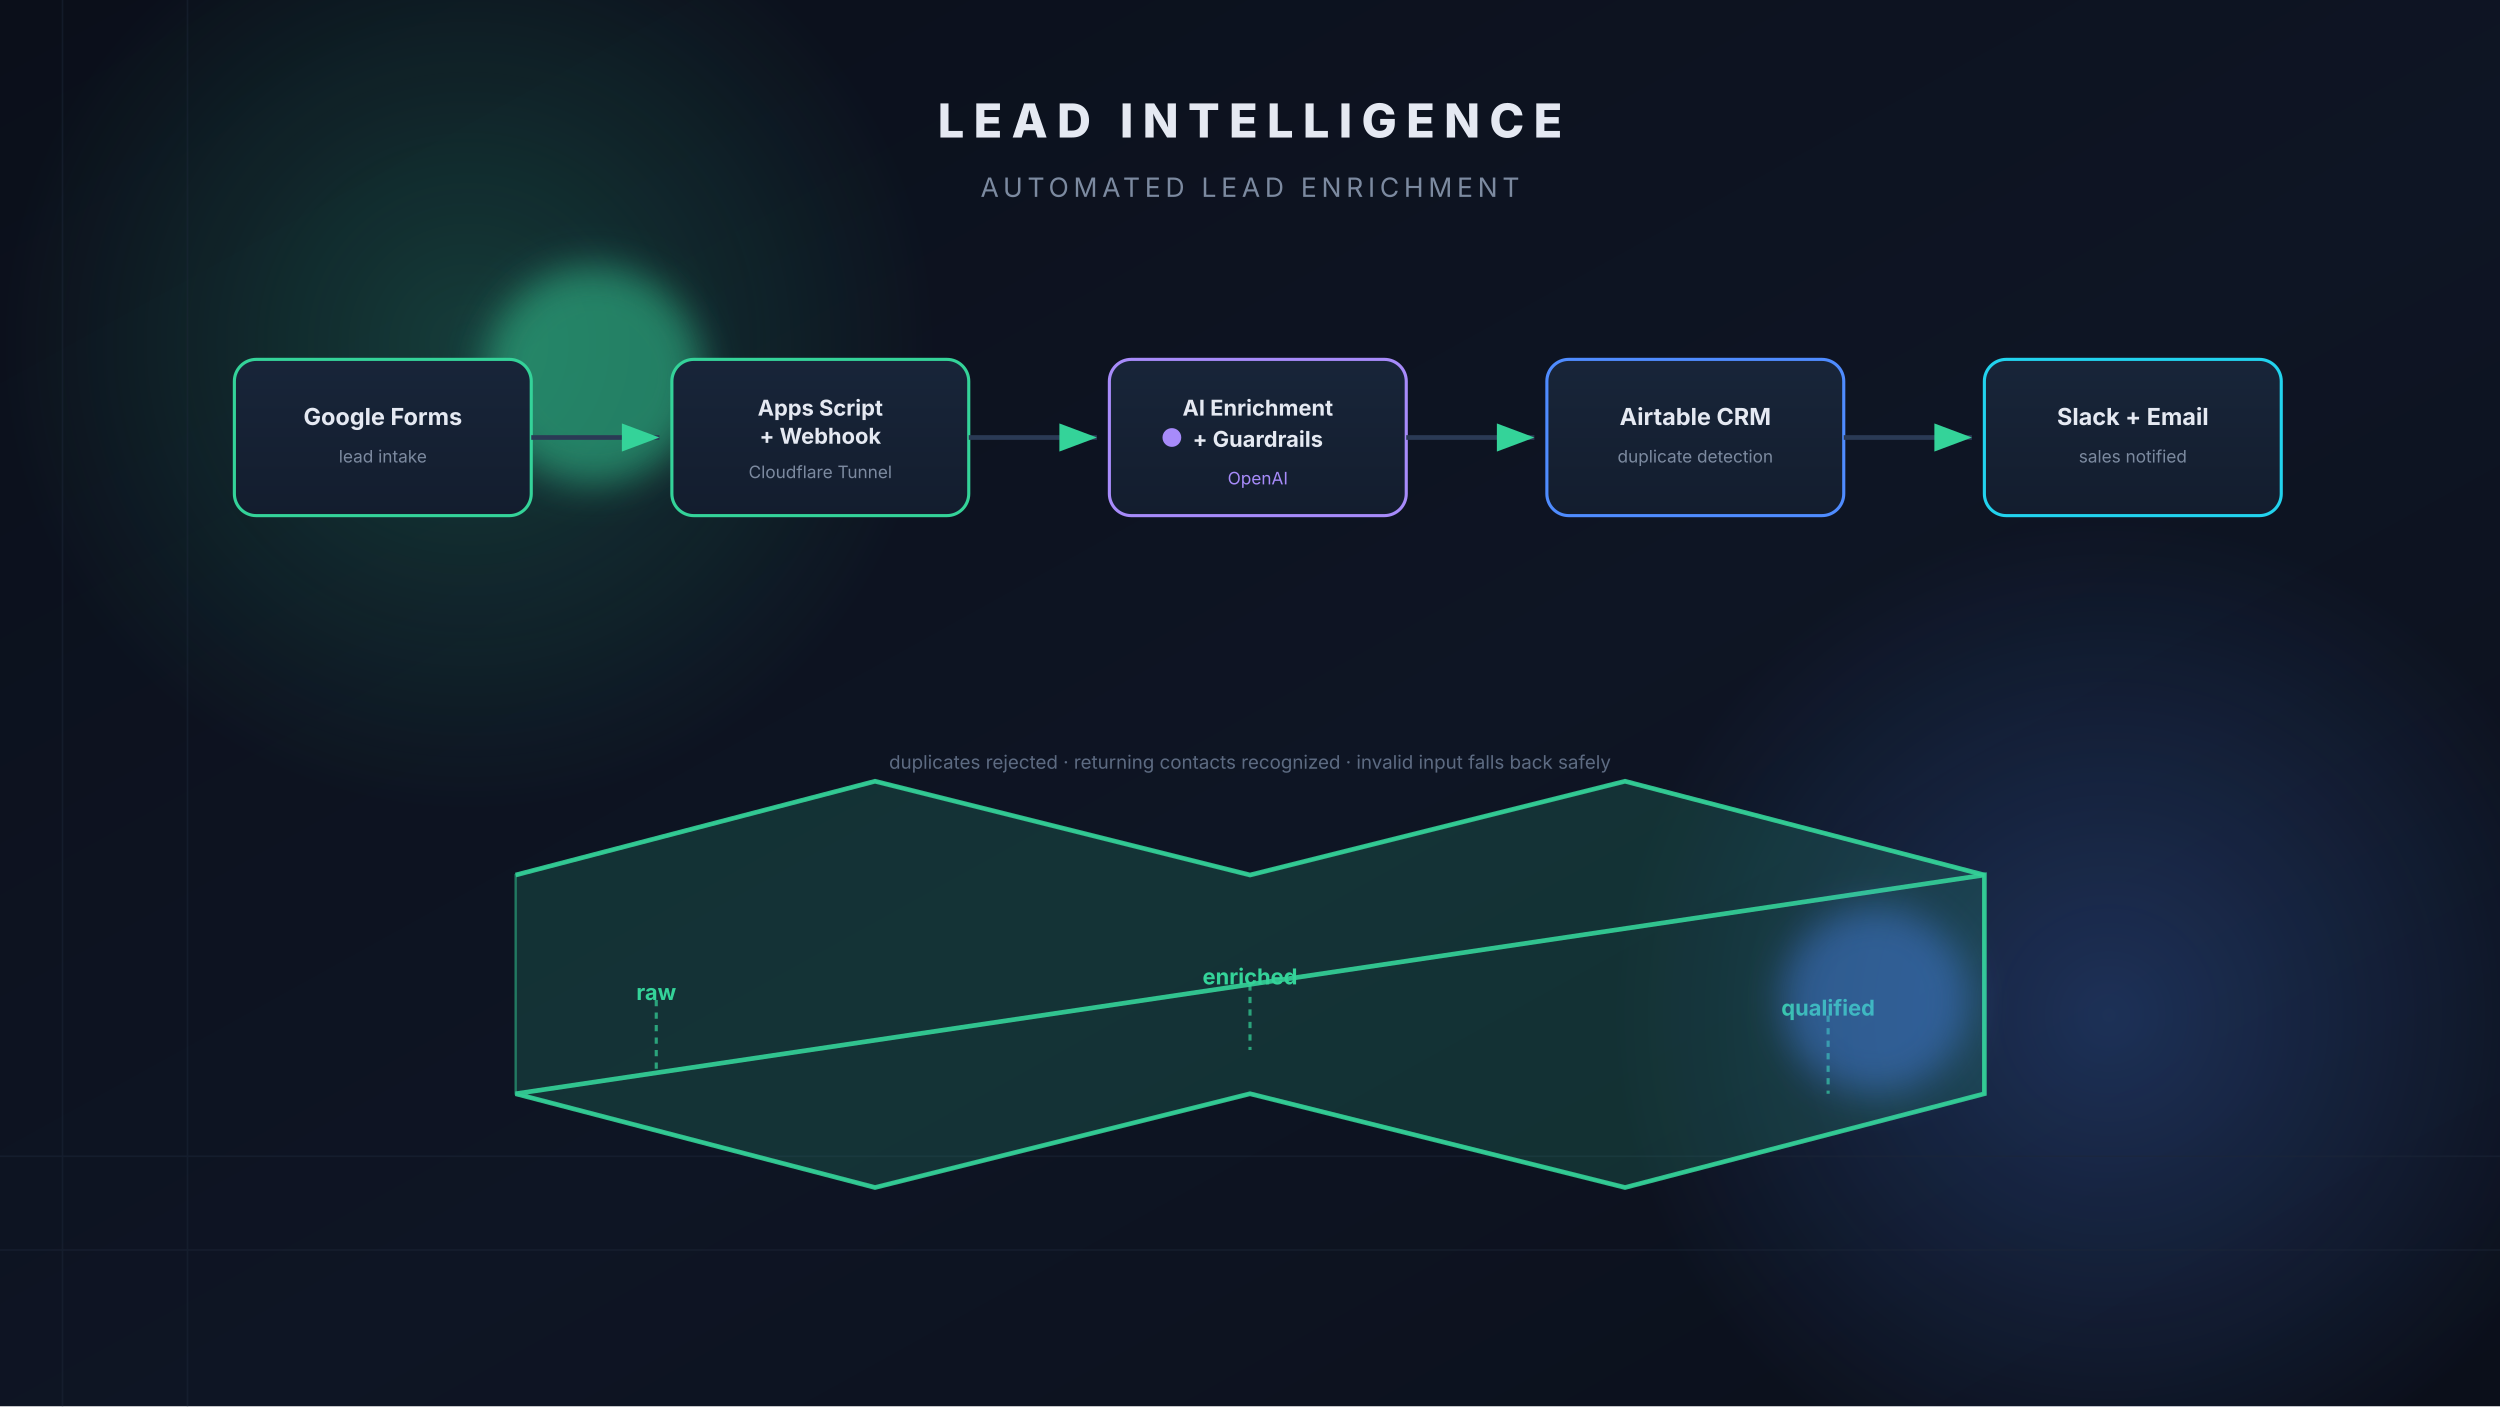
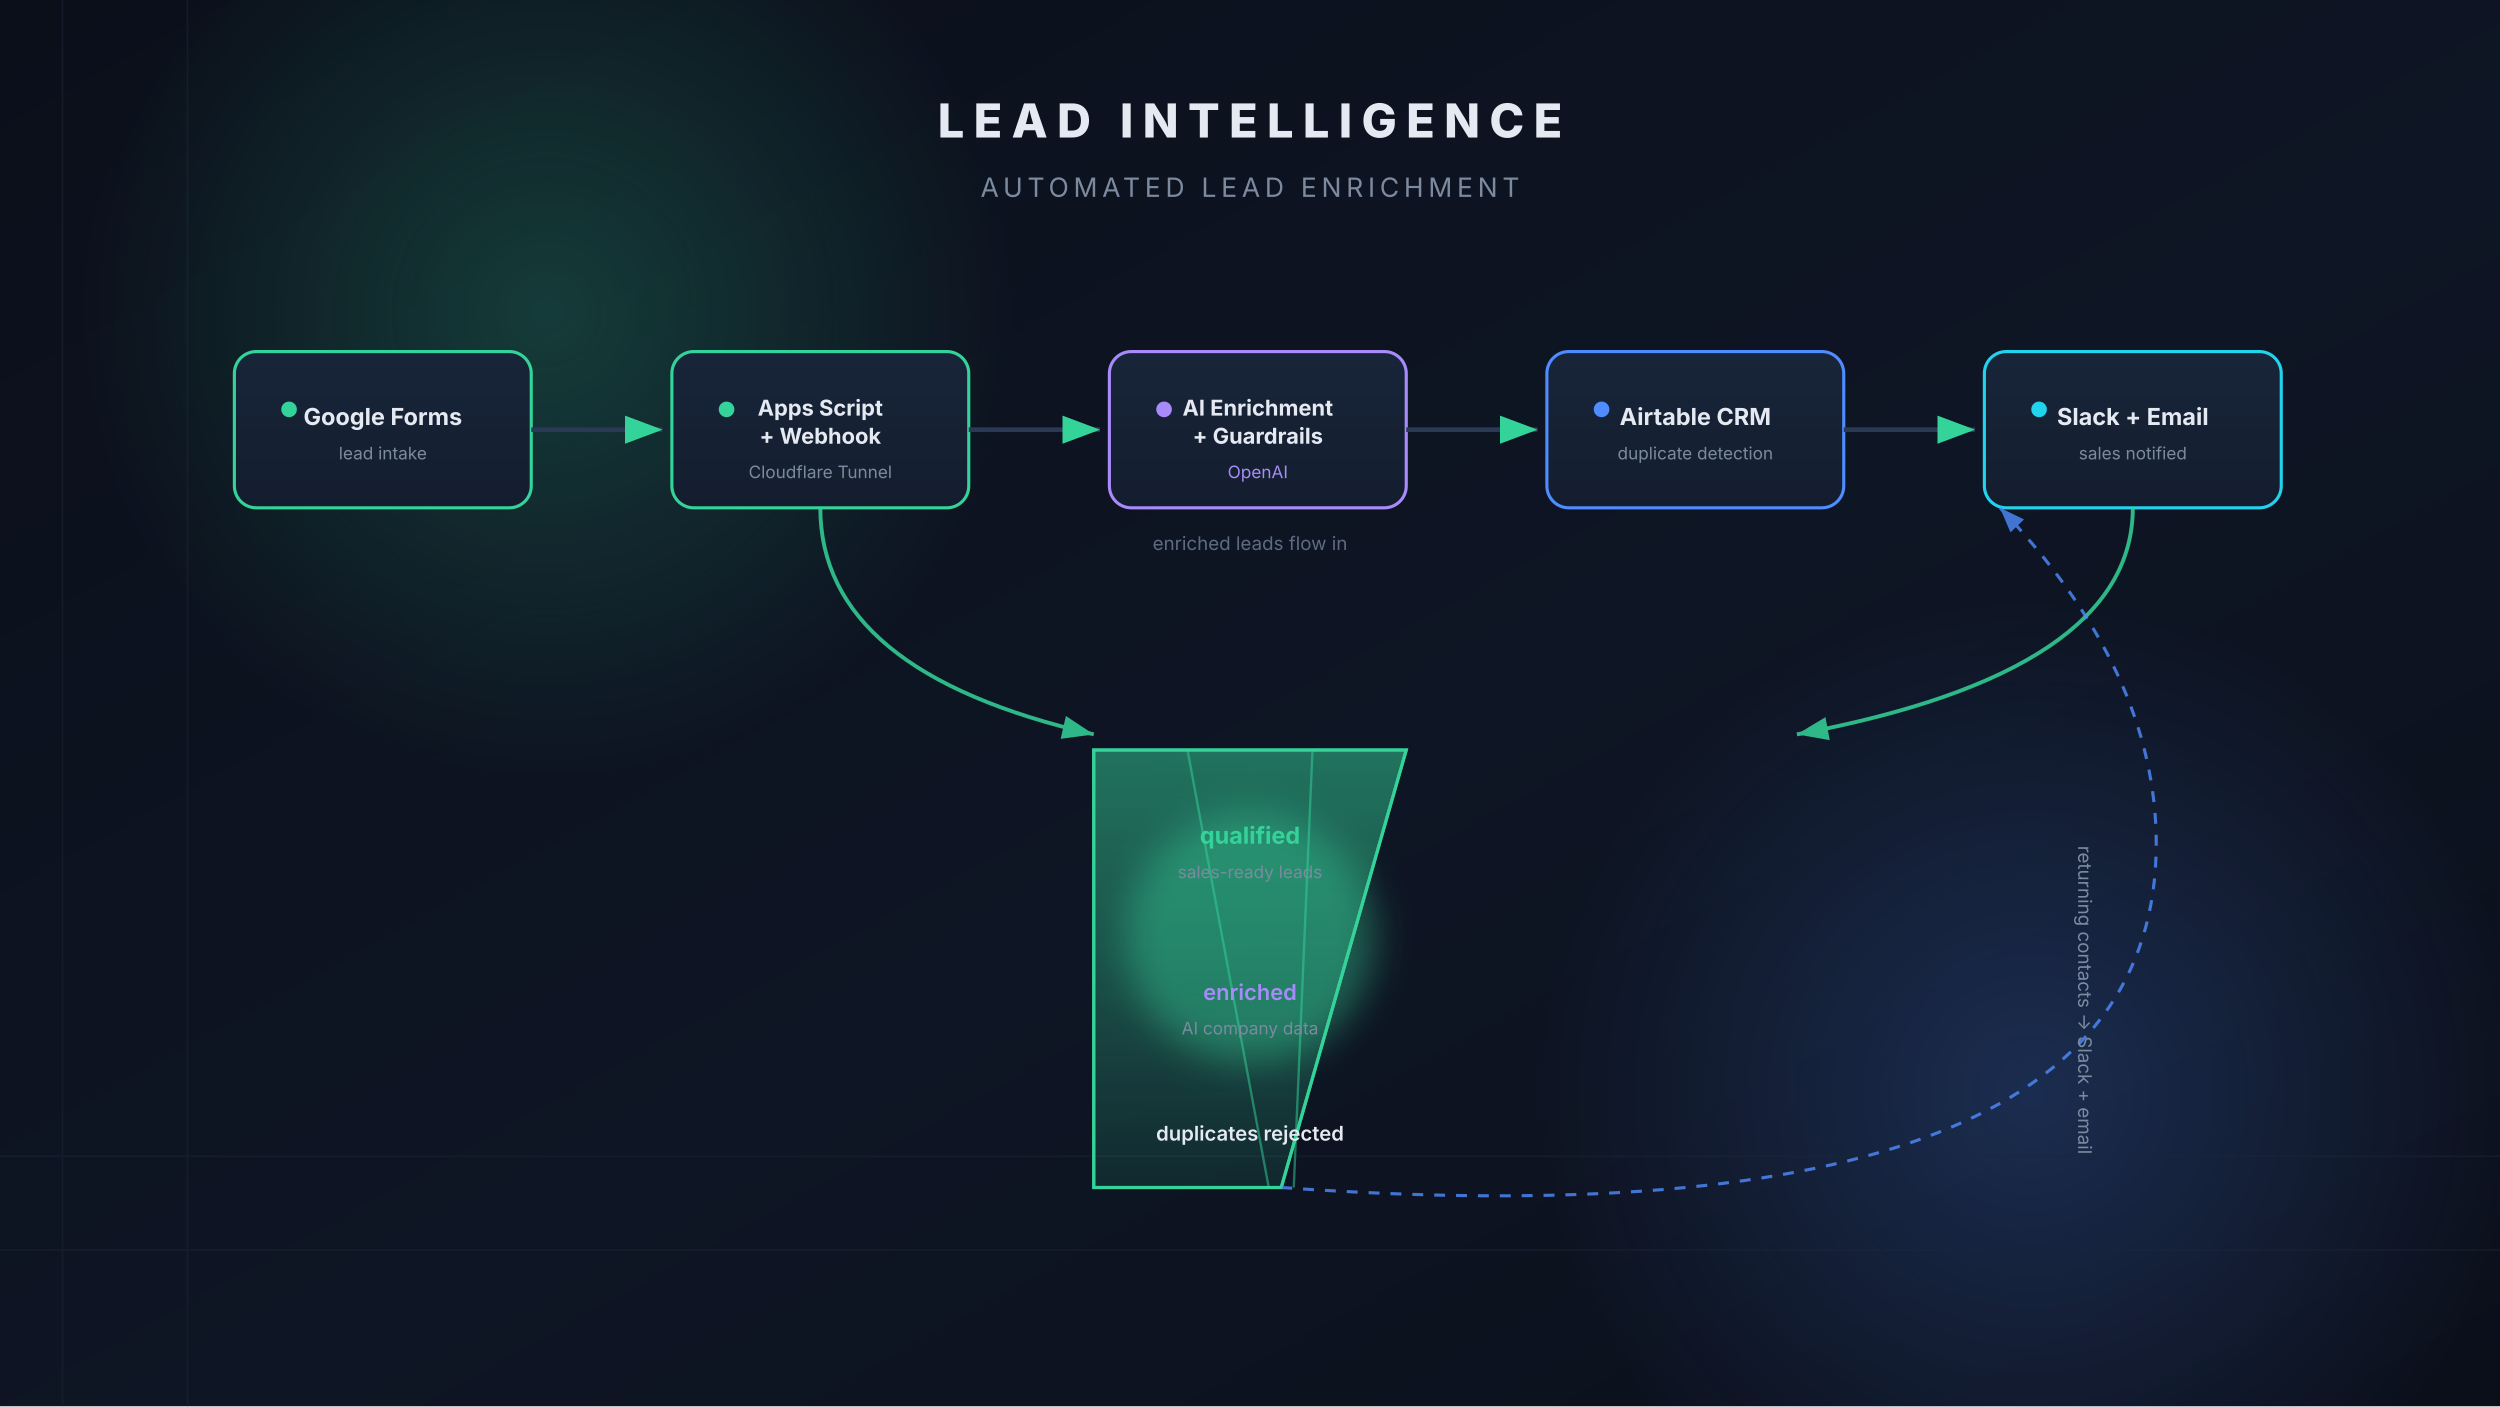
<svg xmlns="http://www.w3.org/2000/svg" viewBox="0 0 1600 900" width="1600" height="900" role="img" aria-label="Lead Intelligence automation funnel">
  <defs>
    <linearGradient id="bg" x1="0" y1="0" x2="1" y2="1">
      <stop offset="0%" stop-color="#0b0f1a" />
      <stop offset="55%" stop-color="#0e1524" />
      <stop offset="100%" stop-color="#0b0f1a" />
    </linearGradient>
    <radialGradient id="glow" cx="50%" cy="50%" r="50%">
      <stop offset="0%" stop-color="#34d399" stop-opacity="0.22" />
      <stop offset="100%" stop-color="#34d399" stop-opacity="0" />
    </radialGradient>
    <radialGradient id="glowB" cx="50%" cy="50%" r="50%">
-       <stop offset="0%" stop-color="#4f8cff" stop-opacity="0.25" />
+       <stop offset="0%" stop-color="#4f8cff" stop-opacity="0.22" />
      <stop offset="100%" stop-color="#4f8cff" stop-opacity="0" />
    </radialGradient>
    <linearGradient id="stageGrad" x1="0" y1="0" x2="0" y2="1">
      <stop offset="0%" stop-color="#182539" />
      <stop offset="100%" stop-color="#131d2e" />
    </linearGradient>
    <linearGradient id="funnelGrad" x1="0" y1="0" x2="0" y2="1">
-       <stop offset="0%" stop-color="#34d399" />
-       <stop offset="100%" stop-color="#22d3ee" />
+       <stop offset="0%" stop-color="#34d399" stop-opacity="0.55" />
+       <stop offset="100%" stop-color="#34d399" stop-opacity="0.12" />
    </linearGradient>
    <filter id="soft" x="-40%" y="-40%" width="180%" height="180%">
      <feGaussianBlur stdDeviation="12" />
    </filter>
    <marker id="arrow" markerWidth="10" markerHeight="10" refX="8" refY="3" orient="auto" markerUnits="strokeWidth">
      <path d="M0,0 L0,6 L8,3 z" fill="#34d399" />
    </marker>
    <marker id="arrowB" markerWidth="10" markerHeight="10" refX="8" refY="3" orient="auto" markerUnits="strokeWidth">
      <path d="M0,0 L0,6 L8,3 z" fill="#4f8cff" />
    </marker>
  </defs>
  <rect width="1600" height="900" fill="url(#bg)" />
-   <circle cx="300" cy="220" r="300" fill="url(#glow)" />
-   <circle cx="1350" cy="650" r="320" fill="url(#glowB)" />
+   <circle cx="350" cy="200" r="300" fill="url(#glow)" />
+   <circle cx="1300" cy="700" r="320" fill="url(#glowB)" />
  <g opacity="0.5">
    <path d="M0 740 H1600" stroke="#1b2638" stroke-width="1" />
    <path d="M0 800 H1600" stroke="#1b2638" stroke-width="1" />
    <path d="M40 0 V900" stroke="#1b2638" stroke-width="1" />
    <path d="M120 0 V900" stroke="#1b2638" stroke-width="1" />
  </g>
-   <g filter="url(#soft)" opacity="0.5">
-     <circle cx="380" cy="240" r="70" fill="#34d399" />
-   </g>
  <text x="800" y="88" text-anchor="middle" font-family="Inter, system-ui, sans-serif" font-size="30" font-weight="800" letter-spacing="6" fill="#e5e9f2">LEAD INTELLIGENCE</text>
  <text x="800" y="126" text-anchor="middle" font-family="Inter, system-ui, sans-serif" font-size="17" letter-spacing="3" fill="#7c8aa0">AUTOMATED LEAD ENRICHMENT</text>
  <g font-family="Inter, system-ui, sans-serif">
    <g>
-       <rect x="150" y="230" width="190" height="100" rx="14" fill="url(#stageGrad)" stroke="#34d399" stroke-width="2" />
+       <rect x="150" y="225" width="190" height="100" rx="14" fill="url(#stageGrad)" stroke="#34d399" stroke-width="2" />
+       <circle cx="185" cy="262" r="5" fill="#34d399" />
      <text x="245" y="272" text-anchor="middle" font-size="15" font-weight="700" fill="#e5e9f2">Google Forms</text>
-       <text x="245" y="296" text-anchor="middle" font-size="11" fill="#7c8aa0">lead intake</text>
+       <text x="245" y="294" text-anchor="middle" font-size="11" fill="#7c8aa0">lead intake</text>
    </g>
    <g>
-       <rect x="430" y="230" width="190" height="100" rx="14" fill="url(#stageGrad)" stroke="#34d399" stroke-width="2" />
+       <rect x="430" y="225" width="190" height="100" rx="14" fill="url(#stageGrad)" stroke="#34d399" stroke-width="2" />
+       <circle cx="465" cy="262" r="5" fill="#34d399" />
      <text x="525" y="266" text-anchor="middle" font-size="14" font-weight="700" fill="#e5e9f2">Apps Script</text>
      <text x="525" y="284" text-anchor="middle" font-size="14" font-weight="700" fill="#e5e9f2">+ Webhook</text>
      <text x="525" y="306" text-anchor="middle" font-size="11" fill="#7c8aa0">Cloudflare Tunnel</text>
    </g>
    <g>
-       <rect x="710" y="230" width="190" height="100" rx="14" fill="url(#stageGrad)" stroke="#a78bfa" stroke-width="2" />
-       <circle cx="750" cy="280" r="6" fill="#a78bfa" />
+       <rect x="710" y="225" width="190" height="100" rx="14" fill="url(#stageGrad)" stroke="#a78bfa" stroke-width="2" />
+       <circle cx="745" cy="262" r="5" fill="#a78bfa" />
      <text x="805" y="266" text-anchor="middle" font-size="14" font-weight="700" fill="#e5e9f2">AI Enrichment</text>
-       <text x="805" y="286" text-anchor="middle" font-size="14" font-weight="700" fill="#e5e9f2">+ Guardrails</text>
-       <text x="805" y="310" text-anchor="middle" font-size="11" fill="#a78bfa">OpenAI</text>
+       <text x="805" y="284" text-anchor="middle" font-size="14" font-weight="700" fill="#e5e9f2">+ Guardrails</text>
+       <text x="805" y="306" text-anchor="middle" font-size="11" fill="#a78bfa">OpenAI</text>
    </g>
    <g>
-       <rect x="990" y="230" width="190" height="100" rx="14" fill="url(#stageGrad)" stroke="#4f8cff" stroke-width="2" />
+       <rect x="990" y="225" width="190" height="100" rx="14" fill="url(#stageGrad)" stroke="#4f8cff" stroke-width="2" />
+       <circle cx="1025" cy="262" r="5" fill="#4f8cff" />
      <text x="1085" y="272" text-anchor="middle" font-size="15" font-weight="700" fill="#e5e9f2">Airtable CRM</text>
-       <text x="1085" y="296" text-anchor="middle" font-size="11" fill="#7c8aa0">duplicate detection</text>
+       <text x="1085" y="294" text-anchor="middle" font-size="11" fill="#7c8aa0">duplicate detection</text>
    </g>
    <g>
-       <rect x="1270" y="230" width="190" height="100" rx="14" fill="url(#stageGrad)" stroke="#22d3ee" stroke-width="2" />
+       <rect x="1270" y="225" width="190" height="100" rx="14" fill="url(#stageGrad)" stroke="#22d3ee" stroke-width="2" />
+       <circle cx="1305" cy="262" r="5" fill="#22d3ee" />
      <text x="1365" y="272" text-anchor="middle" font-size="15" font-weight="700" fill="#e5e9f2">Slack + Email</text>
-       <text x="1365" y="296" text-anchor="middle" font-size="11" fill="#7c8aa0">sales notified</text>
+       <text x="1365" y="294" text-anchor="middle" font-size="11" fill="#7c8aa0">sales notified</text>
    </g>
  </g>
  <g stroke="#2a3a55" stroke-width="3" fill="none">
-     <path d="M340 280 H422" marker-end="url(#arrow)" />
-     <path d="M620 280 H702" marker-end="url(#arrow)" />
-     <path d="M900 280 H982" marker-end="url(#arrow)" />
-     <path d="M1180 280 H1262" marker-end="url(#arrow)" />
+     <path d="M340 275 H424" marker-end="url(#arrow)" />
+     <path d="M620 275 H704" marker-end="url(#arrow)" />
+     <path d="M900 275 H984" marker-end="url(#arrow)" />
+     <path d="M1180 275 H1264" marker-end="url(#arrow)" />
  </g>
-   <g opacity="0.16">
-     <path d="M330 560 L560 500 L800 560 L1040 500 L1270 560 L1270 700 L1040 760 L800 700 L560 760 L330 700 Z" fill="#34d399" />
+   <g stroke="#34d399" stroke-width="2.5" fill="none" opacity="0.85">
+     <path d="M525 325 Q 525 430 700 470" marker-end="url(#arrow)" />
+     <path d="M1365 325 Q 1365 430 1150 470" marker-end="url(#arrow)" />
  </g>
-   <path d="M330 560 L560 500 L800 560 L1040 500 L1270 560 L1270 700 L1040 760 L800 700 L560 760 L330 700 Z" fill="none" stroke="#34d399" stroke-width="1.5" opacity="0.5" />
-   <path d="M330 560 L560 500 L800 560 L1040 500 L1270 560" fill="none" stroke="#34d399" stroke-width="3" opacity="0.9" />
-   <path d="M1270 560 L1270 700 L1040 760 L800 700 L560 760 L330 700 Z" fill="none" stroke="#34d399" stroke-width="3" opacity="0.9" />
-   <g font-family="Inter, system-ui, sans-serif" text-anchor="middle">
-     <text x="420" y="640" font-size="14" font-weight="700" fill="#34d399">raw</text>
-     <text x="800" y="630" font-size="14" font-weight="700" fill="#34d399">enriched</text>
-     <text x="1170" y="650" font-size="14" font-weight="700" fill="#34d399">qualified</text>
+   <text x="800" y="352" text-anchor="middle" font-family="Inter, system-ui, sans-serif" font-size="12" fill="#5d6b82">enriched leads flow in</text>
+   <g filter="url(#soft)" opacity="0.4">
+     <circle cx="800" cy="600" r="80" fill="#34d399" />
  </g>
-   <g opacity="0.7" stroke="#34d399" stroke-width="2">
-     <path d="M420 640 V688" stroke-dasharray="4 4" />
-     <path d="M800 630 V672" stroke-dasharray="4 4" />
-     <path d="M1170 650 V700" stroke-dasharray="4 4" />
+   <g>
+     <path d="M700 480 L900 480 L820 760 L700 760 Z" fill="url(#funnelGrad)" stroke="#34d399" stroke-width="2" opacity="0.9" />
+     <path d="M700 480 L900 480 L820 760 L700 760 Z" fill="none" stroke="#34d399" stroke-width="2" />
+     <path d="M760 480 L812 760" stroke="#34d399" stroke-width="1.5" opacity="0.5" fill="none" />
+     <path d="M840 480 L828 760" stroke="#34d399" stroke-width="1.5" opacity="0.5" fill="none" />
+     <text x="800" y="540" text-anchor="middle" font-family="Inter, system-ui, sans-serif" font-size="15" font-weight="700" fill="#34d399">qualified</text>
+     <text x="800" y="562" text-anchor="middle" font-family="Inter, system-ui, sans-serif" font-size="11" fill="#7c8aa0">sales-ready leads</text>
+     <text x="800" y="640" text-anchor="middle" font-family="Inter, system-ui, sans-serif" font-size="14" font-weight="600" fill="#a78bfa">enriched</text>
+     <text x="800" y="662" text-anchor="middle" font-family="Inter, system-ui, sans-serif" font-size="11" fill="#7c8aa0">AI company data</text>
+     <text x="800" y="730" text-anchor="middle" font-family="Inter, system-ui, sans-serif" font-size="13" font-weight="600" fill="#e5e9f2">duplicates rejected</text>
  </g>
-   <text x="800" y="492" text-anchor="middle" font-family="Inter, system-ui, sans-serif" font-size="12" fill="#5d6b82">duplicates rejected · returning contacts recognized · invalid input falls back safely</text>
-   <g filter="url(#soft)" opacity="0.4">
-     <circle cx="1200" cy="640" r="60" fill="#4f8cff" />
-   </g>
+   <path d="M820 760 Q 1380 800 1380 540 Q 1380 430 1280 325" stroke="#4f8cff" stroke-width="2" stroke-dasharray="7 7" fill="none" opacity="0.8" marker-end="url(#arrowB)" />
+   <text x="1330" y="640" text-anchor="middle" font-family="Inter, system-ui, sans-serif" font-size="12" fill="#7c8aa0" transform="rotate(90 1330 640)">returning contacts → Slack + email</text>
</svg>
